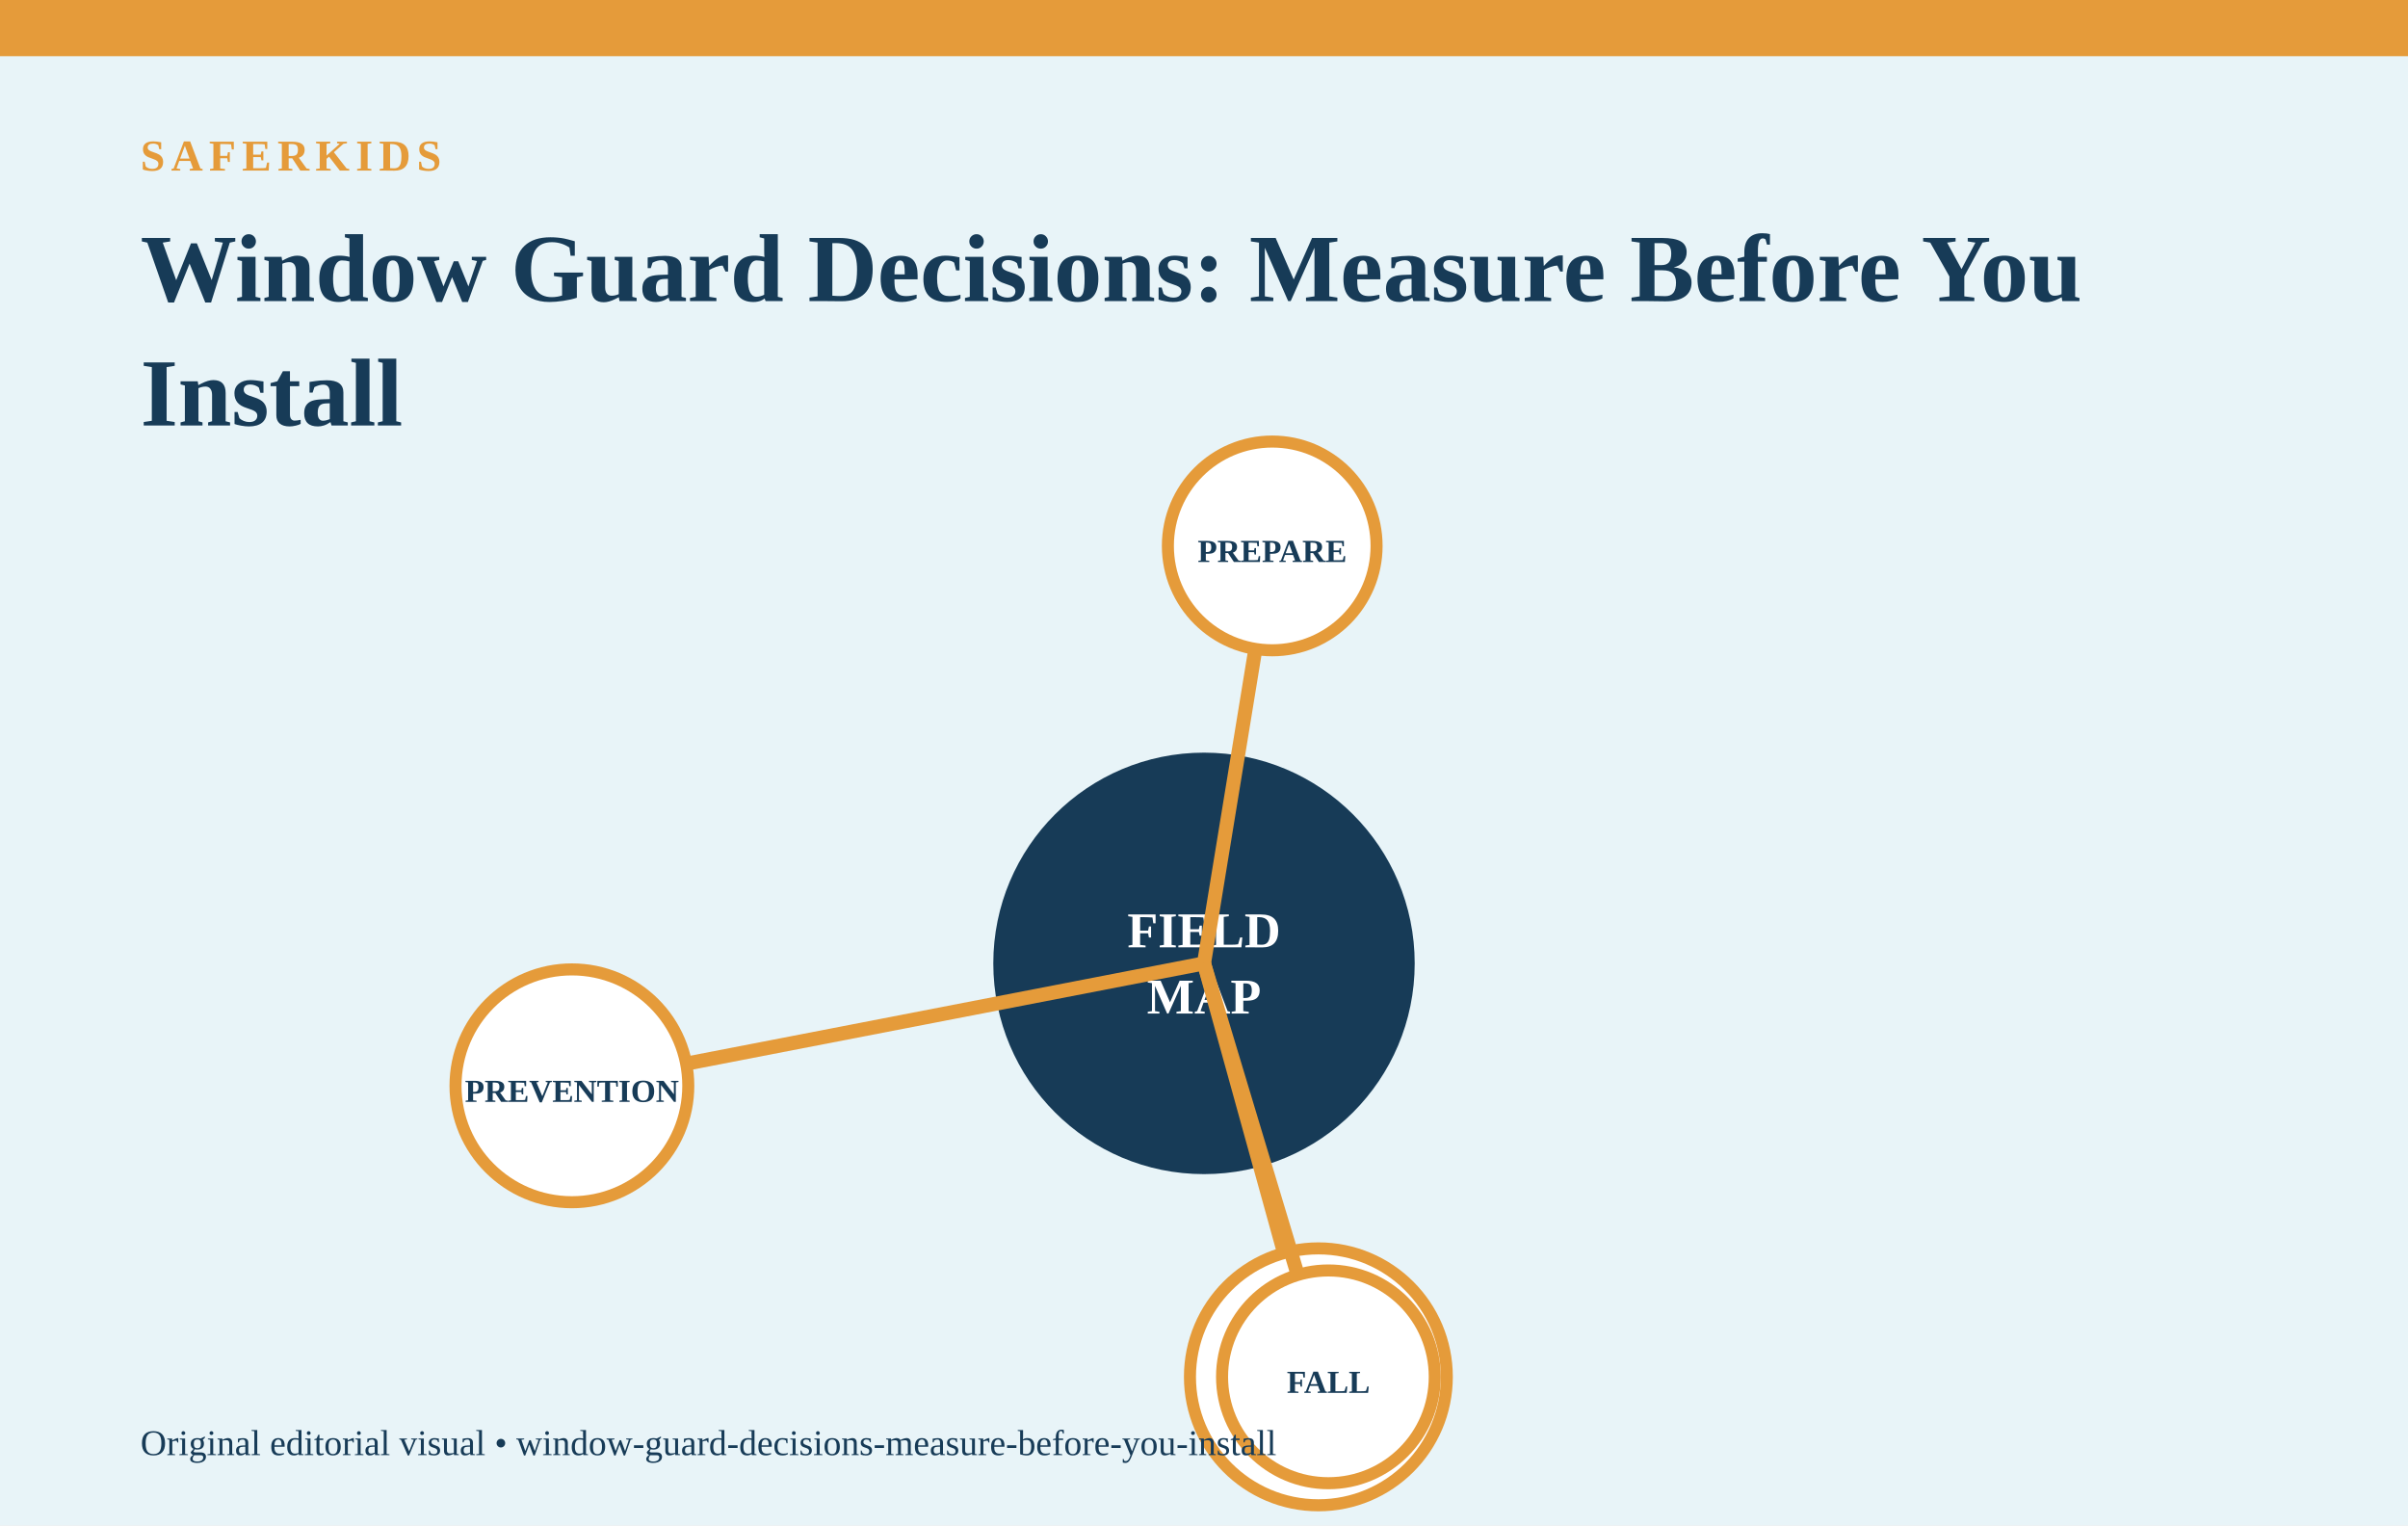
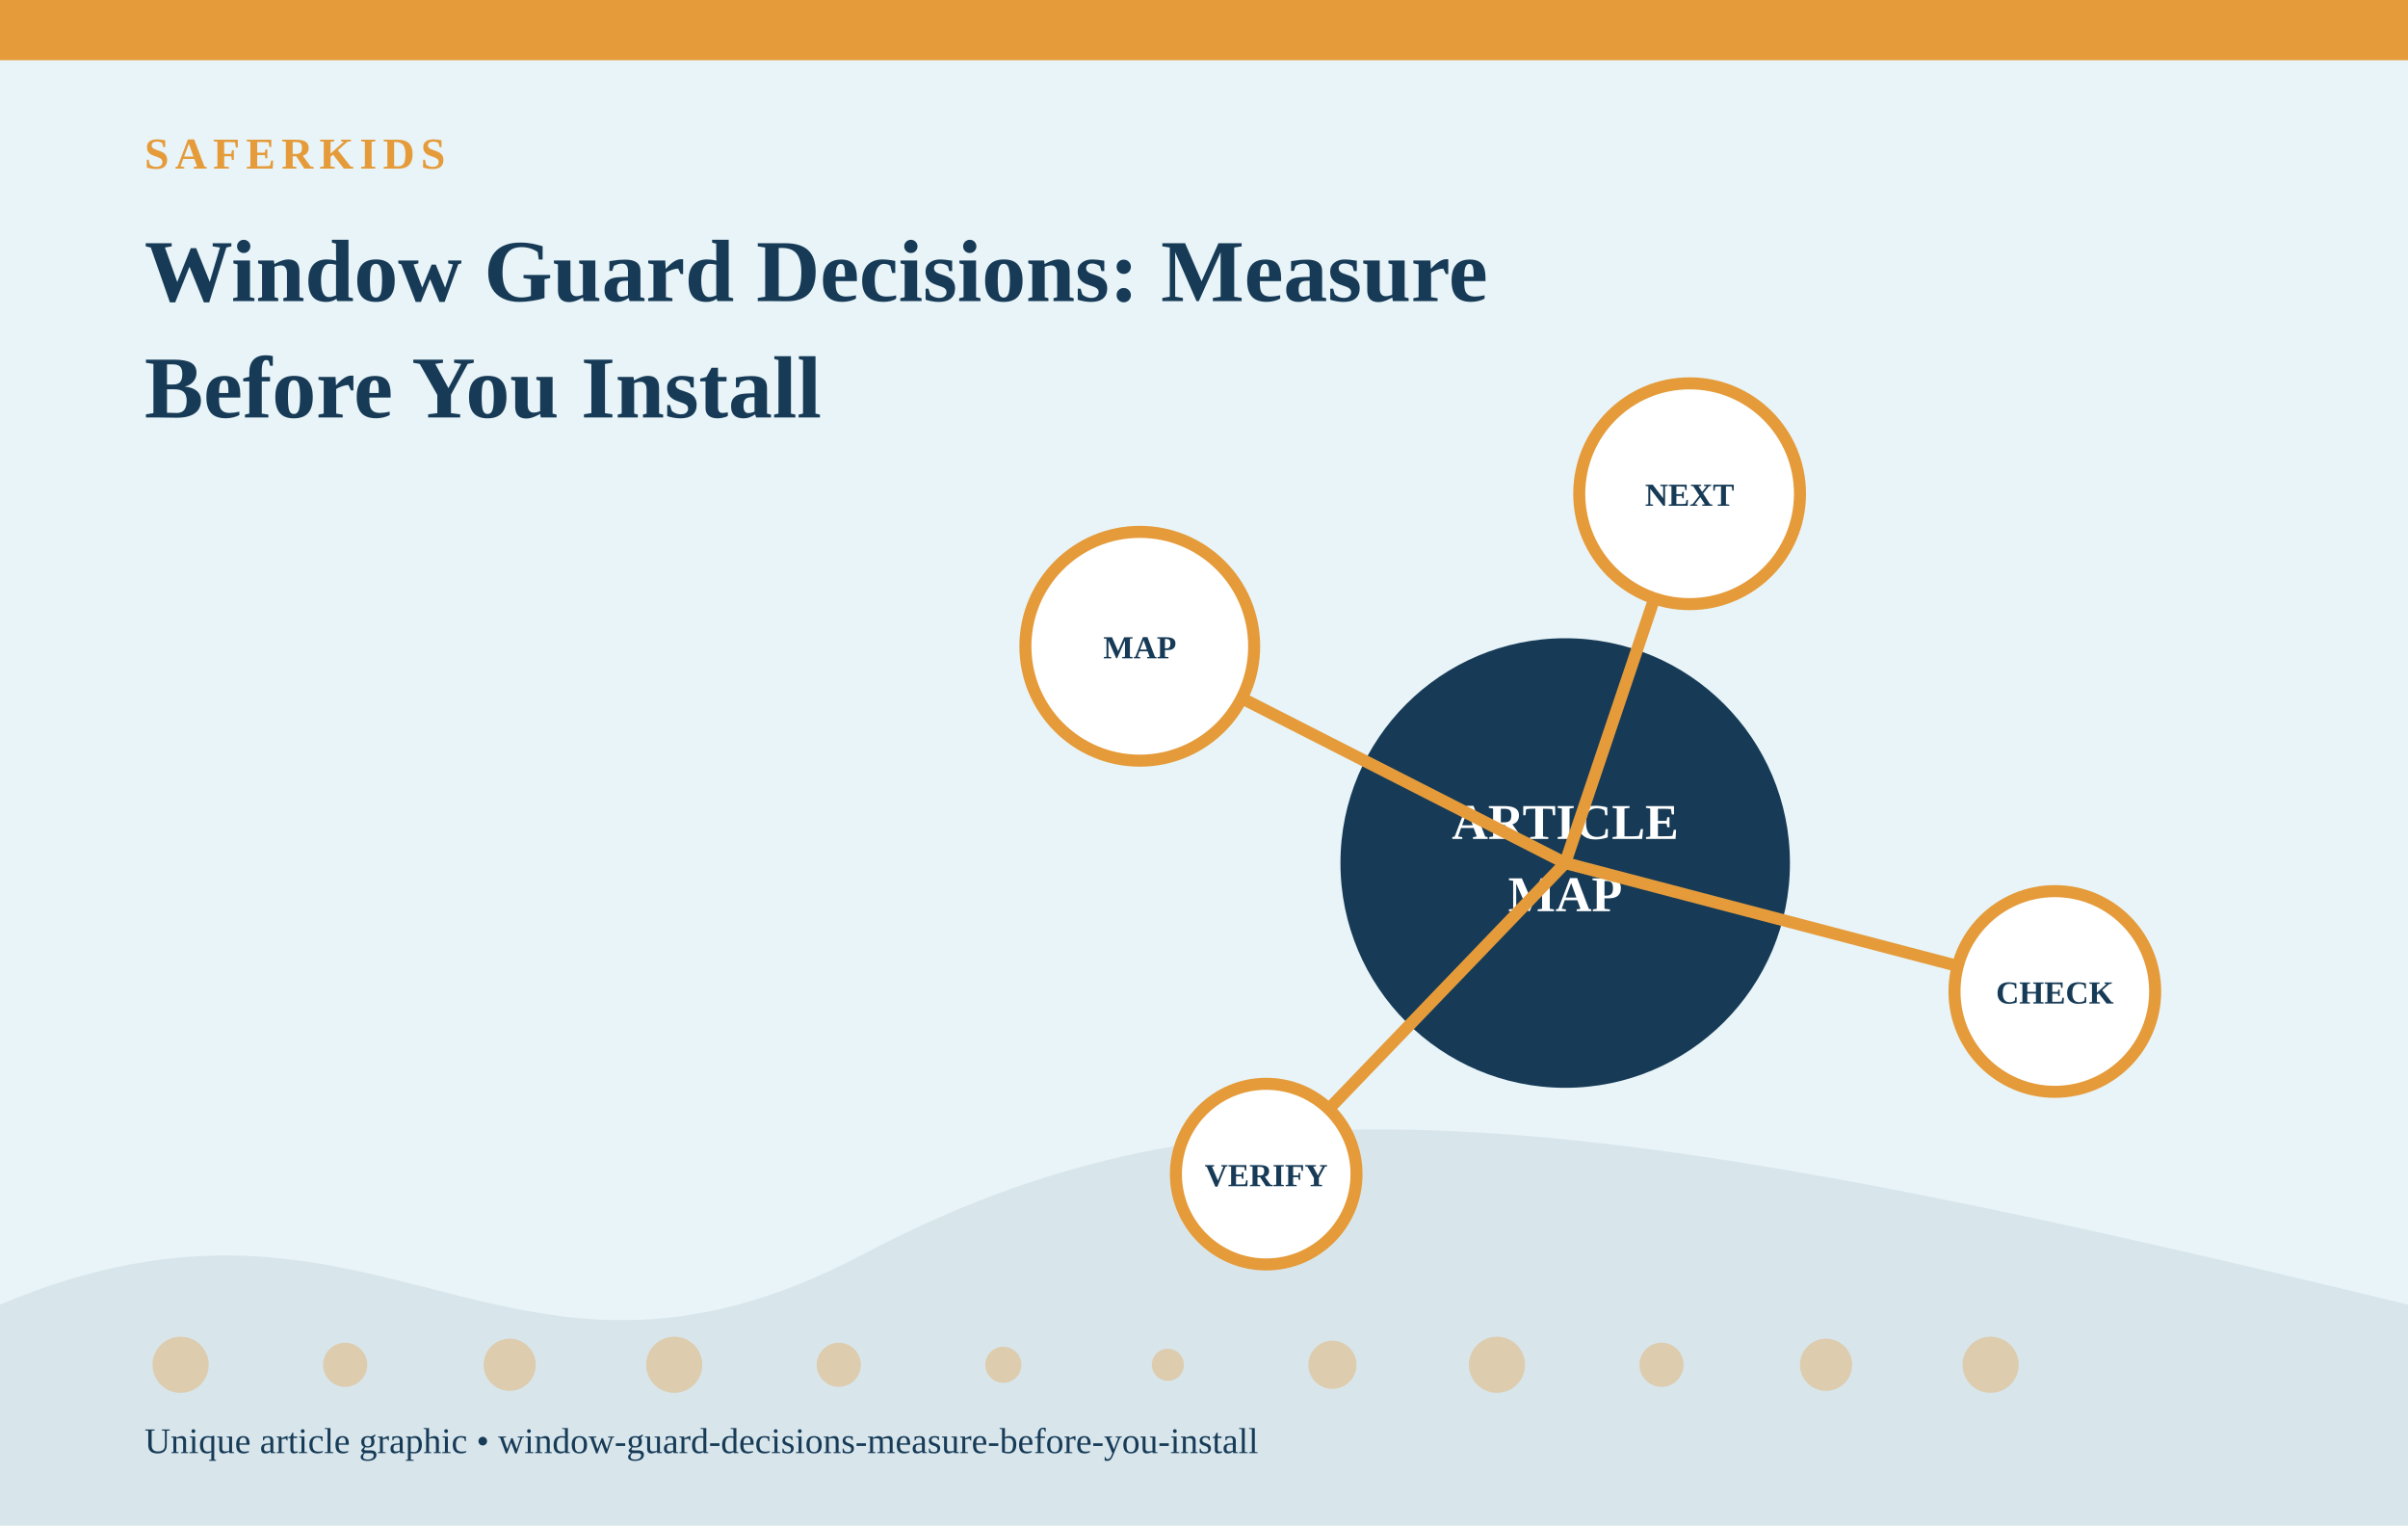
- <svg xmlns="http://www.w3.org/2000/svg" width="1200" height="760" viewBox="0 0 1200 760" role="img" aria-labelledby="t d">
-   <rect width="1200" height="760" fill="#E8F4F8" />
-   <rect width="1200" height="28" fill="#E59B3A" />
-   <text x="70" y="85" fill="#E59B3A" font-size="22" font-weight="700" letter-spacing="3">SAFERKIDS</text>
-   <text x="70" y="150" fill="#173B57" font-size="48" font-weight="700">Window Guard Decisions: Measure Before You</text>
-   <text x="70" y="212" fill="#173B57" font-size="48" font-weight="700">Install</text>
-   <circle cx="600" cy="480" r="105" fill="#173B57" />
-   <text x="600" y="472" text-anchor="middle" fill="white" font-size="25" font-weight="700">FIELD</text>
-   <text x="600" y="505" text-anchor="middle" fill="white" font-size="25" font-weight="700">MAP</text>
-   <g>
-     <line x1="600" y1="480" x2="657" y2="686" stroke="#E59B3A" stroke-width="7" />
-     <circle cx="657" cy="686" r="64" fill="white" stroke="#E59B3A" stroke-width="6" />
-     <text x="657" y="694" text-anchor="middle" fill="#173B57" font-size="16" font-weight="700">WINDOW</text>
-   </g>
-   <g>
-     <line x1="600" y1="480" x2="662" y2="686" stroke="#E59B3A" stroke-width="7" />
-     <circle cx="662" cy="686" r="53" fill="white" stroke="#E59B3A" stroke-width="6" />
-     <text x="662" y="694" text-anchor="middle" fill="#173B57" font-size="16" font-weight="700">FALL</text>
-   </g>
-   <g>
-     <line x1="600" y1="480" x2="285" y2="541" stroke="#E59B3A" stroke-width="7" />
-     <circle cx="285" cy="541" r="58" fill="white" stroke="#E59B3A" stroke-width="6" />
-     <text x="285" y="549" text-anchor="middle" fill="#173B57" font-size="16" font-weight="700">PREVENTION</text>
-   </g>
-   <g>
-     <line x1="600" y1="480" x2="634" y2="272" stroke="#E59B3A" stroke-width="7" />
-     <circle cx="634" cy="272" r="52" fill="white" stroke="#E59B3A" stroke-width="6" />
-     <text x="634" y="280" text-anchor="middle" fill="#173B57" font-size="16" font-weight="700">PREPARE</text>
-   </g>
-   <text x="70" y="725" fill="#173B57" font-size="18">Original editorial visual • window-guard-decisions-measure-before-you-install</text>
+ <svg xmlns="http://www.w3.org/2000/svg" width="1200" height="760" viewBox="0 0 1200 760" role="img" aria-labelledby="title desc">
+   <rect width="1200" height="760" fill="#e8f4f8" />
+   <rect width="1200" height="30" fill="#e59b3a" />
+   <path d="M0 650 C190 570 250 720 430 625 S780 548 1200 650 L1200 760 L0 760 Z" fill="#173b57" opacity="0.08" />
+   <text x="72" y="84" fill="#e59b3a" font-size="22" font-weight="800" letter-spacing="3">SAFERKIDS</text>
+   <text x="72" y="150" fill="#173b57" font-size="44" font-weight="800">Window Guard Decisions: Measure</text>
+   <text x="72" y="208" fill="#173b57" font-size="44" font-weight="800">Before You Install</text>
+   <circle cx="780" cy="430" r="112" fill="#173b57" />
+   <text x="780" y="418" text-anchor="middle" fill="white" font-size="25" font-weight="800">ARTICLE</text>
+   <text x="780" y="454" text-anchor="middle" fill="white" font-size="25" font-weight="800">MAP</text>
+   <line x1="780" y1="430" x2="1024" y2="494" stroke="#e59b3a" stroke-width="6" />
+   <circle cx="1024" cy="494" r="50" fill="white" stroke="#e59b3a" stroke-width="6" />
+   <text x="1024" y="500" text-anchor="middle" fill="#173b57" font-size="16" font-weight="800">CHECK</text>
+   <line x1="780" y1="430" x2="631" y2="585" stroke="#e59b3a" stroke-width="6" />
+   <circle cx="631" cy="585" r="45" fill="white" stroke="#e59b3a" stroke-width="6" />
+   <text x="631" y="591" text-anchor="middle" fill="#173b57" font-size="16" font-weight="800">VERIFY</text>
+   <line x1="780" y1="430" x2="568" y2="322" stroke="#e59b3a" stroke-width="6" />
+   <circle cx="568" cy="322" r="57" fill="white" stroke="#e59b3a" stroke-width="6" />
+   <text x="568" y="328" text-anchor="middle" fill="#173b57" font-size="16" font-weight="800">MAP</text>
+   <line x1="780" y1="430" x2="842" y2="246" stroke="#e59b3a" stroke-width="6" />
+   <circle cx="842" cy="246" r="55" fill="white" stroke="#e59b3a" stroke-width="6" />
+   <text x="842" y="252" text-anchor="middle" fill="#173b57" font-size="16" font-weight="800">NEXT</text>
+   <circle cx="90" cy="680" r="14" fill="#e59b3a" opacity="0.35" />
+   <circle cx="172" cy="680" r="11" fill="#e59b3a" opacity="0.35" />
+   <circle cx="254" cy="680" r="13" fill="#e59b3a" opacity="0.35" />
+   <circle cx="336" cy="680" r="14" fill="#e59b3a" opacity="0.35" />
+   <circle cx="418" cy="680" r="11" fill="#e59b3a" opacity="0.35" />
+   <circle cx="500" cy="680" r="9" fill="#e59b3a" opacity="0.35" />
+   <circle cx="582" cy="680" r="8" fill="#e59b3a" opacity="0.35" />
+   <circle cx="664" cy="680" r="12" fill="#e59b3a" opacity="0.35" />
+   <circle cx="746" cy="680" r="14" fill="#e59b3a" opacity="0.35" />
+   <circle cx="828" cy="680" r="11" fill="#e59b3a" opacity="0.35" />
+   <circle cx="910" cy="680" r="13" fill="#e59b3a" opacity="0.35" />
+   <circle cx="992" cy="680" r="14" fill="#e59b3a" opacity="0.35" />
+   <text x="72" y="724" fill="#173b57" font-size="18">Unique article graphic • window-guard-decisions-measure-before-you-install</text>
</svg>
